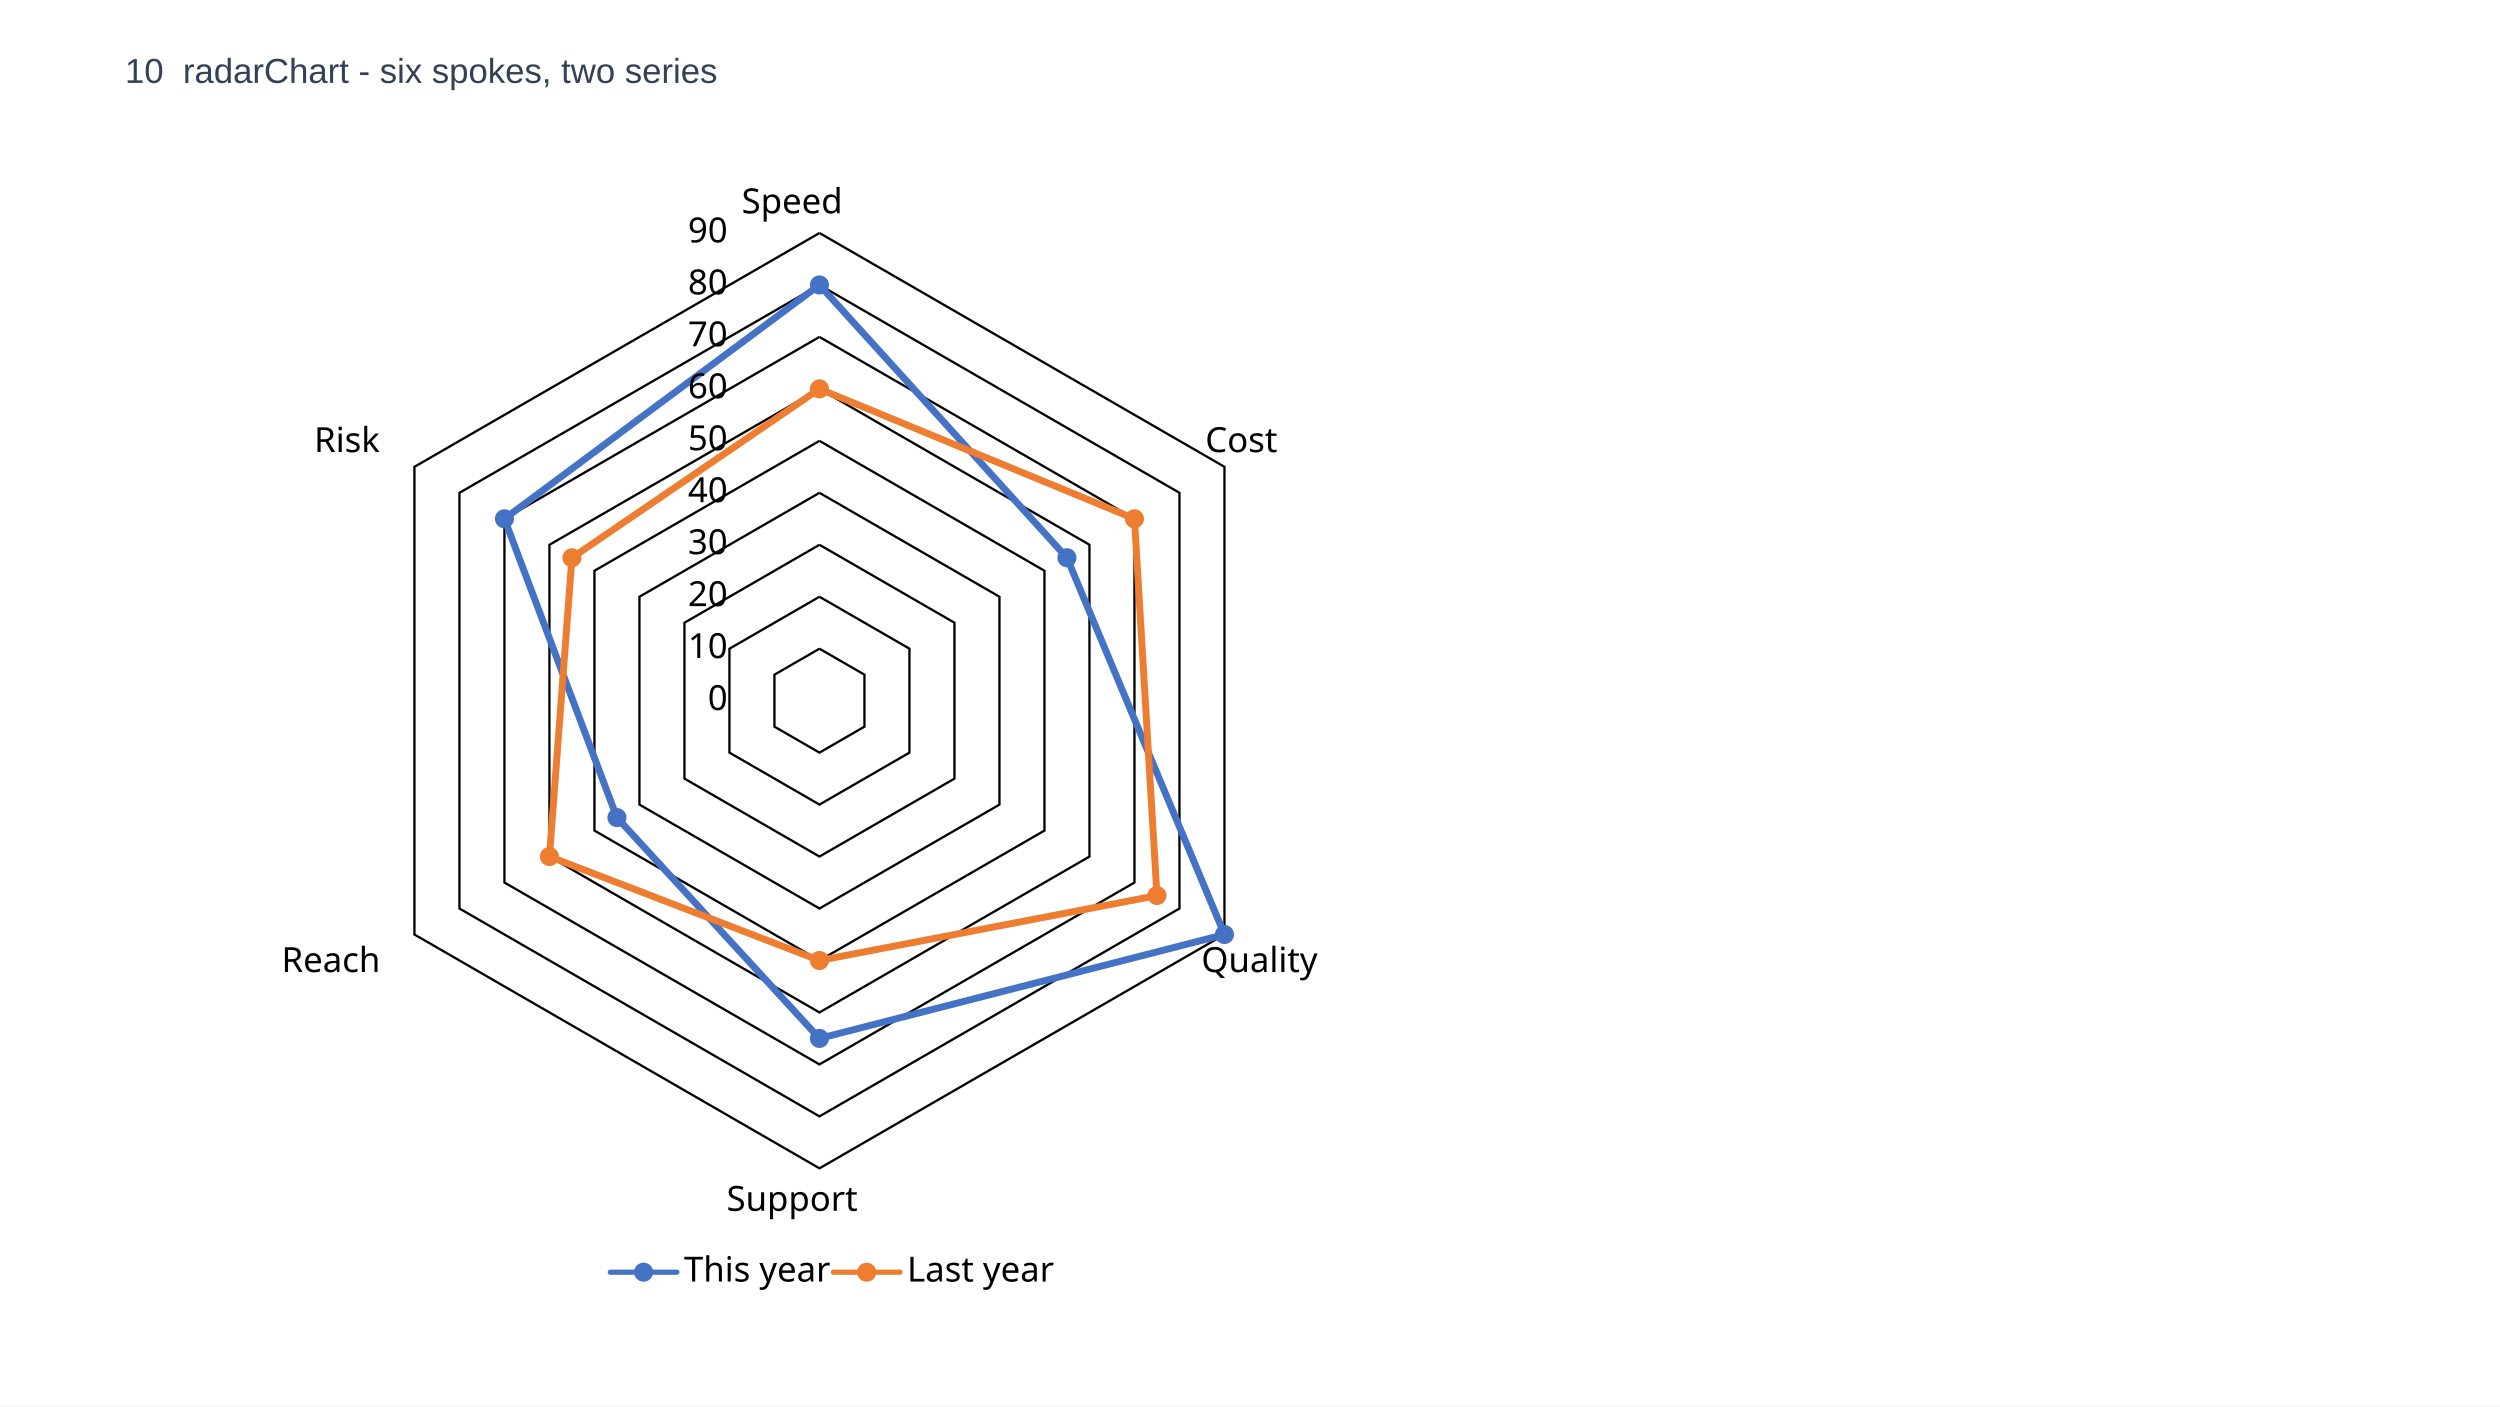
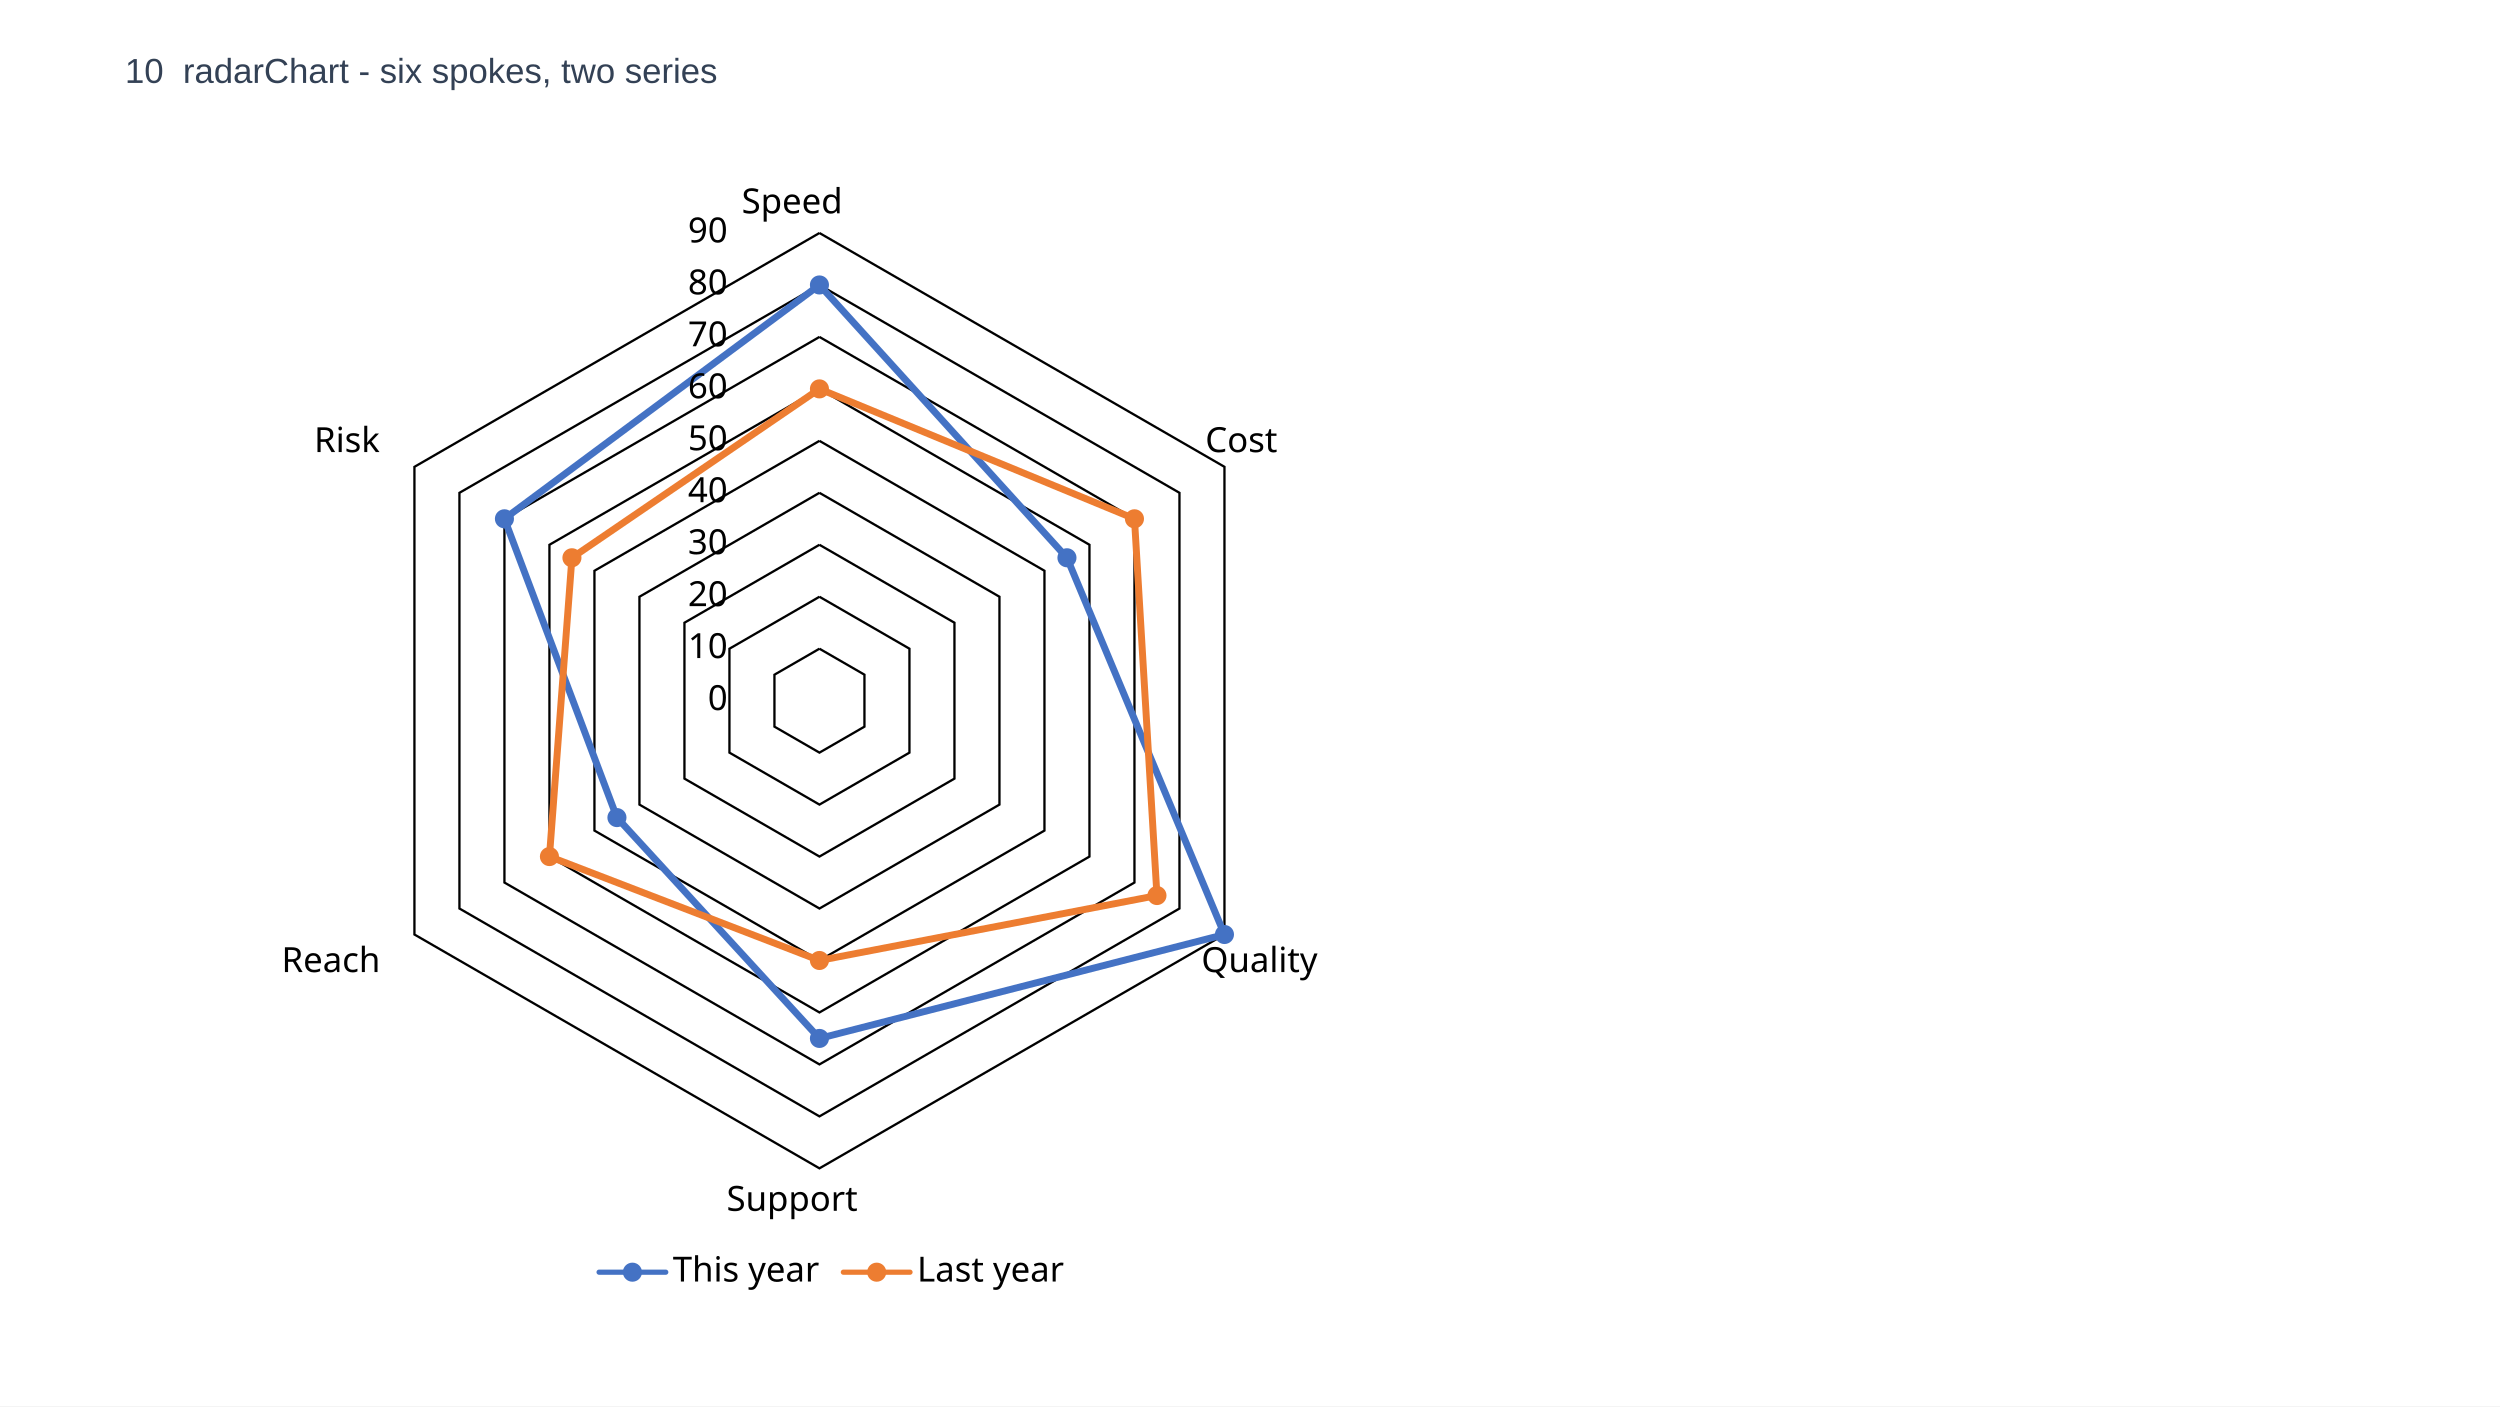
<svg xmlns="http://www.w3.org/2000/svg" viewBox="0 0 960 540" width="960" height="540">
  <rect width="960" height="540" fill="#ffffff" />
  <g role="img" aria-label="Caption" data-pptx-id="265.19" data-pptx-path="0" transform="translate(48, 18.667)">
    <rect fill="none" stroke="none" width="864" height="29.333" />
    <text x="0" y="13.174" xml:space="preserve">
      <tspan x="0" dy="0" text-anchor="start" font-size="13.333" font-family="Arial, Arimo, sans-serif" fill="#334155">10  radarChart - six spokes, two series</tspan>
    </text>
  </g>
  <g role="img" aria-label="radarChart" data-pptx-id="265.109" data-pptx-path="1" transform="translate(48, 61.333) scale(1, 1) translate(0, 0)">
    <g transform="translate(249.386, 187.77)">
      <path fill="none" stroke-width="0.667" stroke="#000000" d="M 12.96 0 L 25.921 7.483 L 25.921 22.448 L 12.96 29.931 L 0 22.448 L 0 7.483 L 12.96 0" transform="scale(1.333333, 1.333333)" />
    </g>
    <g transform="translate(232.105, 167.816)">
      <path fill="none" stroke-width="0.667" stroke="#000000" d="M 25.921 0 L 51.842 14.966 L 51.842 44.896 L 25.921 59.862 L 0 44.896 L 0 14.966 L 25.921 0" transform="scale(1.333333, 1.333333)" />
    </g>
    <g transform="translate(214.825, 147.862)">
      <path fill="none" stroke-width="0.667" stroke="#000000" d="M 38.881 0 L 77.763 22.448 L 77.763 67.344 L 38.881 89.793 L 0 67.344 L 0 22.448 L 38.881 0" transform="scale(1.333333, 1.333333)" />
    </g>
    <g transform="translate(197.544, 127.908)">
      <path fill="none" stroke-width="0.667" stroke="#000000" d="M 51.842 0 L 103.684 29.931 L 103.684 89.793 L 51.842 119.724 L 0 89.793 L 0 29.931 L 51.842 0" transform="scale(1.333333, 1.333333)" />
    </g>
    <g transform="translate(180.264, 107.954)">
      <path fill="none" stroke-width="0.667" stroke="#000000" d="M 64.802 0 L 129.605 37.414 L 129.605 112.241 L 64.802 149.655 L 0 112.241 L 0 37.414 L 64.802 0" transform="scale(1.333333, 1.333333)" />
    </g>
    <g transform="translate(162.983, 88)">
      <path fill="none" stroke-width="0.667" stroke="#000000" d="M 77.763 0 L 155.525 44.896 L 155.525 134.689 L 77.763 179.585 L 0 134.689 L 0 44.896 L 77.763 0" transform="scale(1.333333, 1.333333)" />
    </g>
    <g transform="translate(145.702, 68.046)">
      <path fill="none" stroke-width="0.667" stroke="#000000" d="M 90.723 0 L 181.446 52.379 L 181.446 157.137 L 90.723 209.516 L 0 157.137 L 0 52.379 L 90.723 0" transform="scale(1.333333, 1.333333)" />
    </g>
    <g transform="translate(128.422, 48.092)">
      <path fill="none" stroke-width="0.667" stroke="#000000" d="M 103.684 0 L 207.367 59.862 L 207.367 179.585 L 103.684 239.447 L 0 179.585 L 0 59.862 L 103.684 0" transform="scale(1.333333, 1.333333)" />
    </g>
    <g transform="translate(111.141, 28.139)">
      <path fill="none" stroke-width="0.667" stroke="#000000" d="M 116.644 0 L 233.288 67.344 L 233.288 202.034 L 116.644 269.378 L 0 202.034 L 0 67.344 L 116.644 0" transform="scale(1.333333, 1.333333)" />
    </g>
    <g transform="translate(145.702, 48.092)">
      <path fill="none" stroke-width="2" stroke="#4472c4" stroke-linecap="round" d="M 90.723 0 L 162.006 78.569 L 207.367 187.068 L 90.723 216.999 L 32.401 153.396 L 0 67.344 L 90.723 0" transform="scale(1.333333, 1.333333)" />
    </g>
    <g transform="translate(263.333, 44.759)">
      <ellipse fill="#4472c4" stroke-width="0.667" stroke="#4472c4" cx="3.333" cy="3.333" rx="3.333" ry="3.333" />
    </g>
    <g transform="translate(358.377, 149.517)">
      <ellipse fill="#4472c4" stroke-width="0.667" stroke="#4472c4" cx="3.333" cy="3.333" rx="3.333" ry="3.333" />
    </g>
    <g transform="translate(418.859, 294.183)">
      <ellipse fill="#4472c4" stroke-width="0.667" stroke="#4472c4" cx="3.333" cy="3.333" rx="3.333" ry="3.333" />
    </g>
    <g transform="translate(263.333, 334.091)">
      <ellipse fill="#4472c4" stroke-width="0.667" stroke="#4472c4" cx="3.333" cy="3.333" rx="3.333" ry="3.333" />
    </g>
    <g transform="translate(185.571, 249.287)">
      <ellipse fill="#4472c4" stroke-width="0.667" stroke="#4472c4" cx="3.333" cy="3.333" rx="3.333" ry="3.333" />
    </g>
    <g transform="translate(142.369, 134.552)">
      <ellipse fill="#4472c4" stroke-width="0.667" stroke="#4472c4" cx="3.333" cy="3.333" rx="3.333" ry="3.333" />
    </g>
    <g transform="translate(162.983, 88)">
      <path fill="none" stroke-width="2" stroke="#ed7d31" stroke-linecap="round" d="M 77.763 0 L 168.486 37.414 L 174.966 145.913 L 77.763 164.62 L 0 134.689 L 6.48 48.638 L 77.763 0" transform="scale(1.333333, 1.333333)" />
    </g>
    <g transform="translate(263.333, 84.667)">
      <ellipse fill="#ed7d31" stroke-width="0.667" stroke="#ed7d31" cx="3.333" cy="3.333" rx="3.333" ry="3.333" />
    </g>
    <g transform="translate(384.298, 134.552)">
      <ellipse fill="#ed7d31" stroke-width="0.667" stroke="#ed7d31" cx="3.333" cy="3.333" rx="3.333" ry="3.333" />
    </g>
    <g transform="translate(392.938, 279.218)">
      <ellipse fill="#ed7d31" stroke-width="0.667" stroke="#ed7d31" cx="3.333" cy="3.333" rx="3.333" ry="3.333" />
    </g>
    <g transform="translate(263.333, 304.16)">
      <ellipse fill="#ed7d31" stroke-width="0.667" stroke="#ed7d31" cx="3.333" cy="3.333" rx="3.333" ry="3.333" />
    </g>
    <g transform="translate(159.65, 264.252)">
      <ellipse fill="#ed7d31" stroke-width="0.667" stroke="#ed7d31" cx="3.333" cy="3.333" rx="3.333" ry="3.333" />
    </g>
    <g transform="translate(168.29, 149.517)">
      <ellipse fill="#ed7d31" stroke-width="0.667" stroke="#ed7d31" cx="3.333" cy="3.333" rx="3.333" ry="3.333" />
    </g>
    <g transform="translate(231.966, 199.08)">
      <rect fill="none" stroke="none" width="20.456" height="24.414" />
      <text x="0" y="12.243" xml:space="preserve">
        <tspan x="20.456" dy="0" text-anchor="end" font-size="13.333" font-family="Aptos, Carlito, sans-serif" fill="#000000">0</tspan>
      </text>
    </g>
    <g transform="translate(224.844, 179.127)">
      <rect fill="none" stroke="none" width="27.578" height="24.414" />
      <text x="0" y="12.243" xml:space="preserve">
        <tspan x="27.578" dy="0" text-anchor="end" font-size="13.333" font-family="Aptos, Carlito, sans-serif" fill="#000000">10</tspan>
      </text>
    </g>
    <g transform="translate(224.844, 159.173)">
      <rect fill="none" stroke="none" width="27.578" height="24.414" />
      <text x="0" y="12.243" xml:space="preserve">
        <tspan x="27.578" dy="0" text-anchor="end" font-size="13.333" font-family="Aptos, Carlito, sans-serif" fill="#000000">20</tspan>
      </text>
    </g>
    <g transform="translate(224.844, 139.219)">
      <rect fill="none" stroke="none" width="27.578" height="24.414" />
      <text x="0" y="12.243" xml:space="preserve">
        <tspan x="27.578" dy="0" text-anchor="end" font-size="13.333" font-family="Aptos, Carlito, sans-serif" fill="#000000">30</tspan>
      </text>
    </g>
    <g transform="translate(224.844, 119.265)">
      <rect fill="none" stroke="none" width="27.578" height="24.414" />
      <text x="0" y="12.243" xml:space="preserve">
        <tspan x="27.578" dy="0" text-anchor="end" font-size="13.333" font-family="Aptos, Carlito, sans-serif" fill="#000000">40</tspan>
      </text>
    </g>
    <g transform="translate(224.844, 99.311)">
      <rect fill="none" stroke="none" width="27.578" height="24.414" />
      <text x="0" y="12.243" xml:space="preserve">
        <tspan x="27.578" dy="0" text-anchor="end" font-size="13.333" font-family="Aptos, Carlito, sans-serif" fill="#000000">50</tspan>
      </text>
    </g>
    <g transform="translate(224.844, 79.357)">
      <rect fill="none" stroke="none" width="27.578" height="24.414" />
      <text x="0" y="12.243" xml:space="preserve">
        <tspan x="27.578" dy="0" text-anchor="end" font-size="13.333" font-family="Aptos, Carlito, sans-serif" fill="#000000">60</tspan>
      </text>
    </g>
    <g transform="translate(224.844, 59.403)">
      <rect fill="none" stroke="none" width="27.578" height="24.414" />
      <text x="0" y="12.243" xml:space="preserve">
        <tspan x="27.578" dy="0" text-anchor="end" font-size="13.333" font-family="Aptos, Carlito, sans-serif" fill="#000000">70</tspan>
      </text>
    </g>
    <g transform="translate(224.844, 39.449)">
      <rect fill="none" stroke="none" width="27.578" height="24.414" />
      <text x="0" y="12.243" xml:space="preserve">
        <tspan x="27.578" dy="0" text-anchor="end" font-size="13.333" font-family="Aptos, Carlito, sans-serif" fill="#000000">80</tspan>
      </text>
    </g>
    <g transform="translate(224.844, 19.495)">
      <rect fill="none" stroke="none" width="27.578" height="24.414" />
      <text x="0" y="12.243" xml:space="preserve">
        <tspan x="27.578" dy="0" text-anchor="end" font-size="13.333" font-family="Aptos, Carlito, sans-serif" fill="#000000">90</tspan>
      </text>
    </g>
    <g transform="translate(241.725, 8.339)">
      <rect fill="none" stroke="none" width="49.883" height="24.414" />
      <text x="0" y="12.243" xml:space="preserve">
        <tspan x="24.941" dy="0" text-anchor="middle" font-size="13.333" font-family="Aptos, Carlito, sans-serif" fill="#000000">Speed</tspan>
      </text>
    </g>
    <g transform="translate(418.816, 100.031)">
      <rect fill="none" stroke="none" width="40.71" height="24.414" />
      <text x="0" y="12.243" xml:space="preserve">
        <tspan x="20.355" dy="0" text-anchor="middle" font-size="13.333" font-family="Aptos, Carlito, sans-serif" fill="#000000">Cost</tspan>
      </text>
    </g>
    <g transform="translate(418.816, 299.693)">
      <rect fill="none" stroke="none" width="54.622" height="24.414" />
      <text x="0" y="12.243" xml:space="preserve">
        <tspan x="27.311" dy="0" text-anchor="middle" font-size="13.333" font-family="Aptos, Carlito, sans-serif" fill="#000000">Quality</tspan>
      </text>
    </g>
    <g transform="translate(236.96, 391.385)">
      <rect fill="none" stroke="none" width="59.414" height="24.414" />
      <text x="0" y="12.243" xml:space="preserve">
        <tspan x="29.707" dy="0" text-anchor="middle" font-size="13.333" font-family="Aptos, Carlito, sans-serif" fill="#000000">Support</tspan>
      </text>
    </g>
    <g transform="translate(64.647, 299.693)">
      <rect fill="none" stroke="none" width="49.87" height="24.414" />
      <text x="0" y="12.243" xml:space="preserve">
        <tspan x="24.935" dy="0" text-anchor="middle" font-size="13.333" font-family="Aptos, Carlito, sans-serif" fill="#000000">Reach</tspan>
      </text>
    </g>
    <g transform="translate(76.952, 100.031)">
      <rect fill="none" stroke="none" width="37.565" height="24.414" />
      <text x="0" y="12.243" xml:space="preserve">
        <tspan x="18.783" dy="0" text-anchor="middle" font-size="13.333" font-family="Aptos, Carlito, sans-serif" fill="#000000">Risk</tspan>
      </text>
    </g>
-     <g transform="translate(186.34, 427.187)">
+     <g transform="translate(182.049, 427.187)">
      <line stroke-width="2" stroke="#4472c4" stroke-linecap="round" fill="none" x1="0" y1="0" x2="25.6" y2="0" />
    </g>
-     <g transform="translate(195.807, 423.853)">
-       <ellipse fill="#4472c4" stroke-width="0.667" stroke="#4472c4" cx="3.333" cy="3.333" rx="3.333" ry="3.333" />
-     </g>
-     <g transform="translate(214.64, 418.543)">
+     <g transform="translate(191.516, 423.853)">
+       <ellipse fill="#4472c4" stroke-width="0.667" stroke="#4472c4" cx="3.333" cy="3.333" rx="3.333" ry="3.333" />
+     </g>
+     <g transform="translate(210.349, 418.543)">
      <rect fill="none" stroke="none" width="64.03" height="24.414" />
      <text x="0" y="12.243" xml:space="preserve">
        <tspan x="0" dy="0" text-anchor="start" font-size="13.333" font-family="Aptos, Carlito, sans-serif" fill="#000000">This year</tspan>
      </text>
    </g>
-     <g transform="translate(272.004, 427.187)">
+     <g transform="translate(275.848, 427.187)">
      <line stroke-width="2" stroke="#ed7d31" stroke-linecap="round" fill="none" x1="0" y1="0" x2="25.6" y2="0" />
    </g>
-     <g transform="translate(281.47, 423.853)">
-       <ellipse fill="#ed7d31" stroke-width="0.667" stroke="#ed7d31" cx="3.333" cy="3.333" rx="3.333" ry="3.333" />
-     </g>
-     <g transform="translate(300.304, 418.543)">
+     <g transform="translate(285.315, 423.853)">
+       <ellipse fill="#ed7d31" stroke-width="0.667" stroke="#ed7d31" cx="3.333" cy="3.333" rx="3.333" ry="3.333" />
+     </g>
+     <g transform="translate(304.148, 418.543)">
      <rect fill="none" stroke="none" width="65.169" height="24.414" />
      <text x="0" y="12.243" xml:space="preserve">
        <tspan x="0" dy="0" text-anchor="start" font-size="13.333" font-family="Aptos, Carlito, sans-serif" fill="#000000">Last year</tspan>
      </text>
    </g>
  </g>
</svg>
